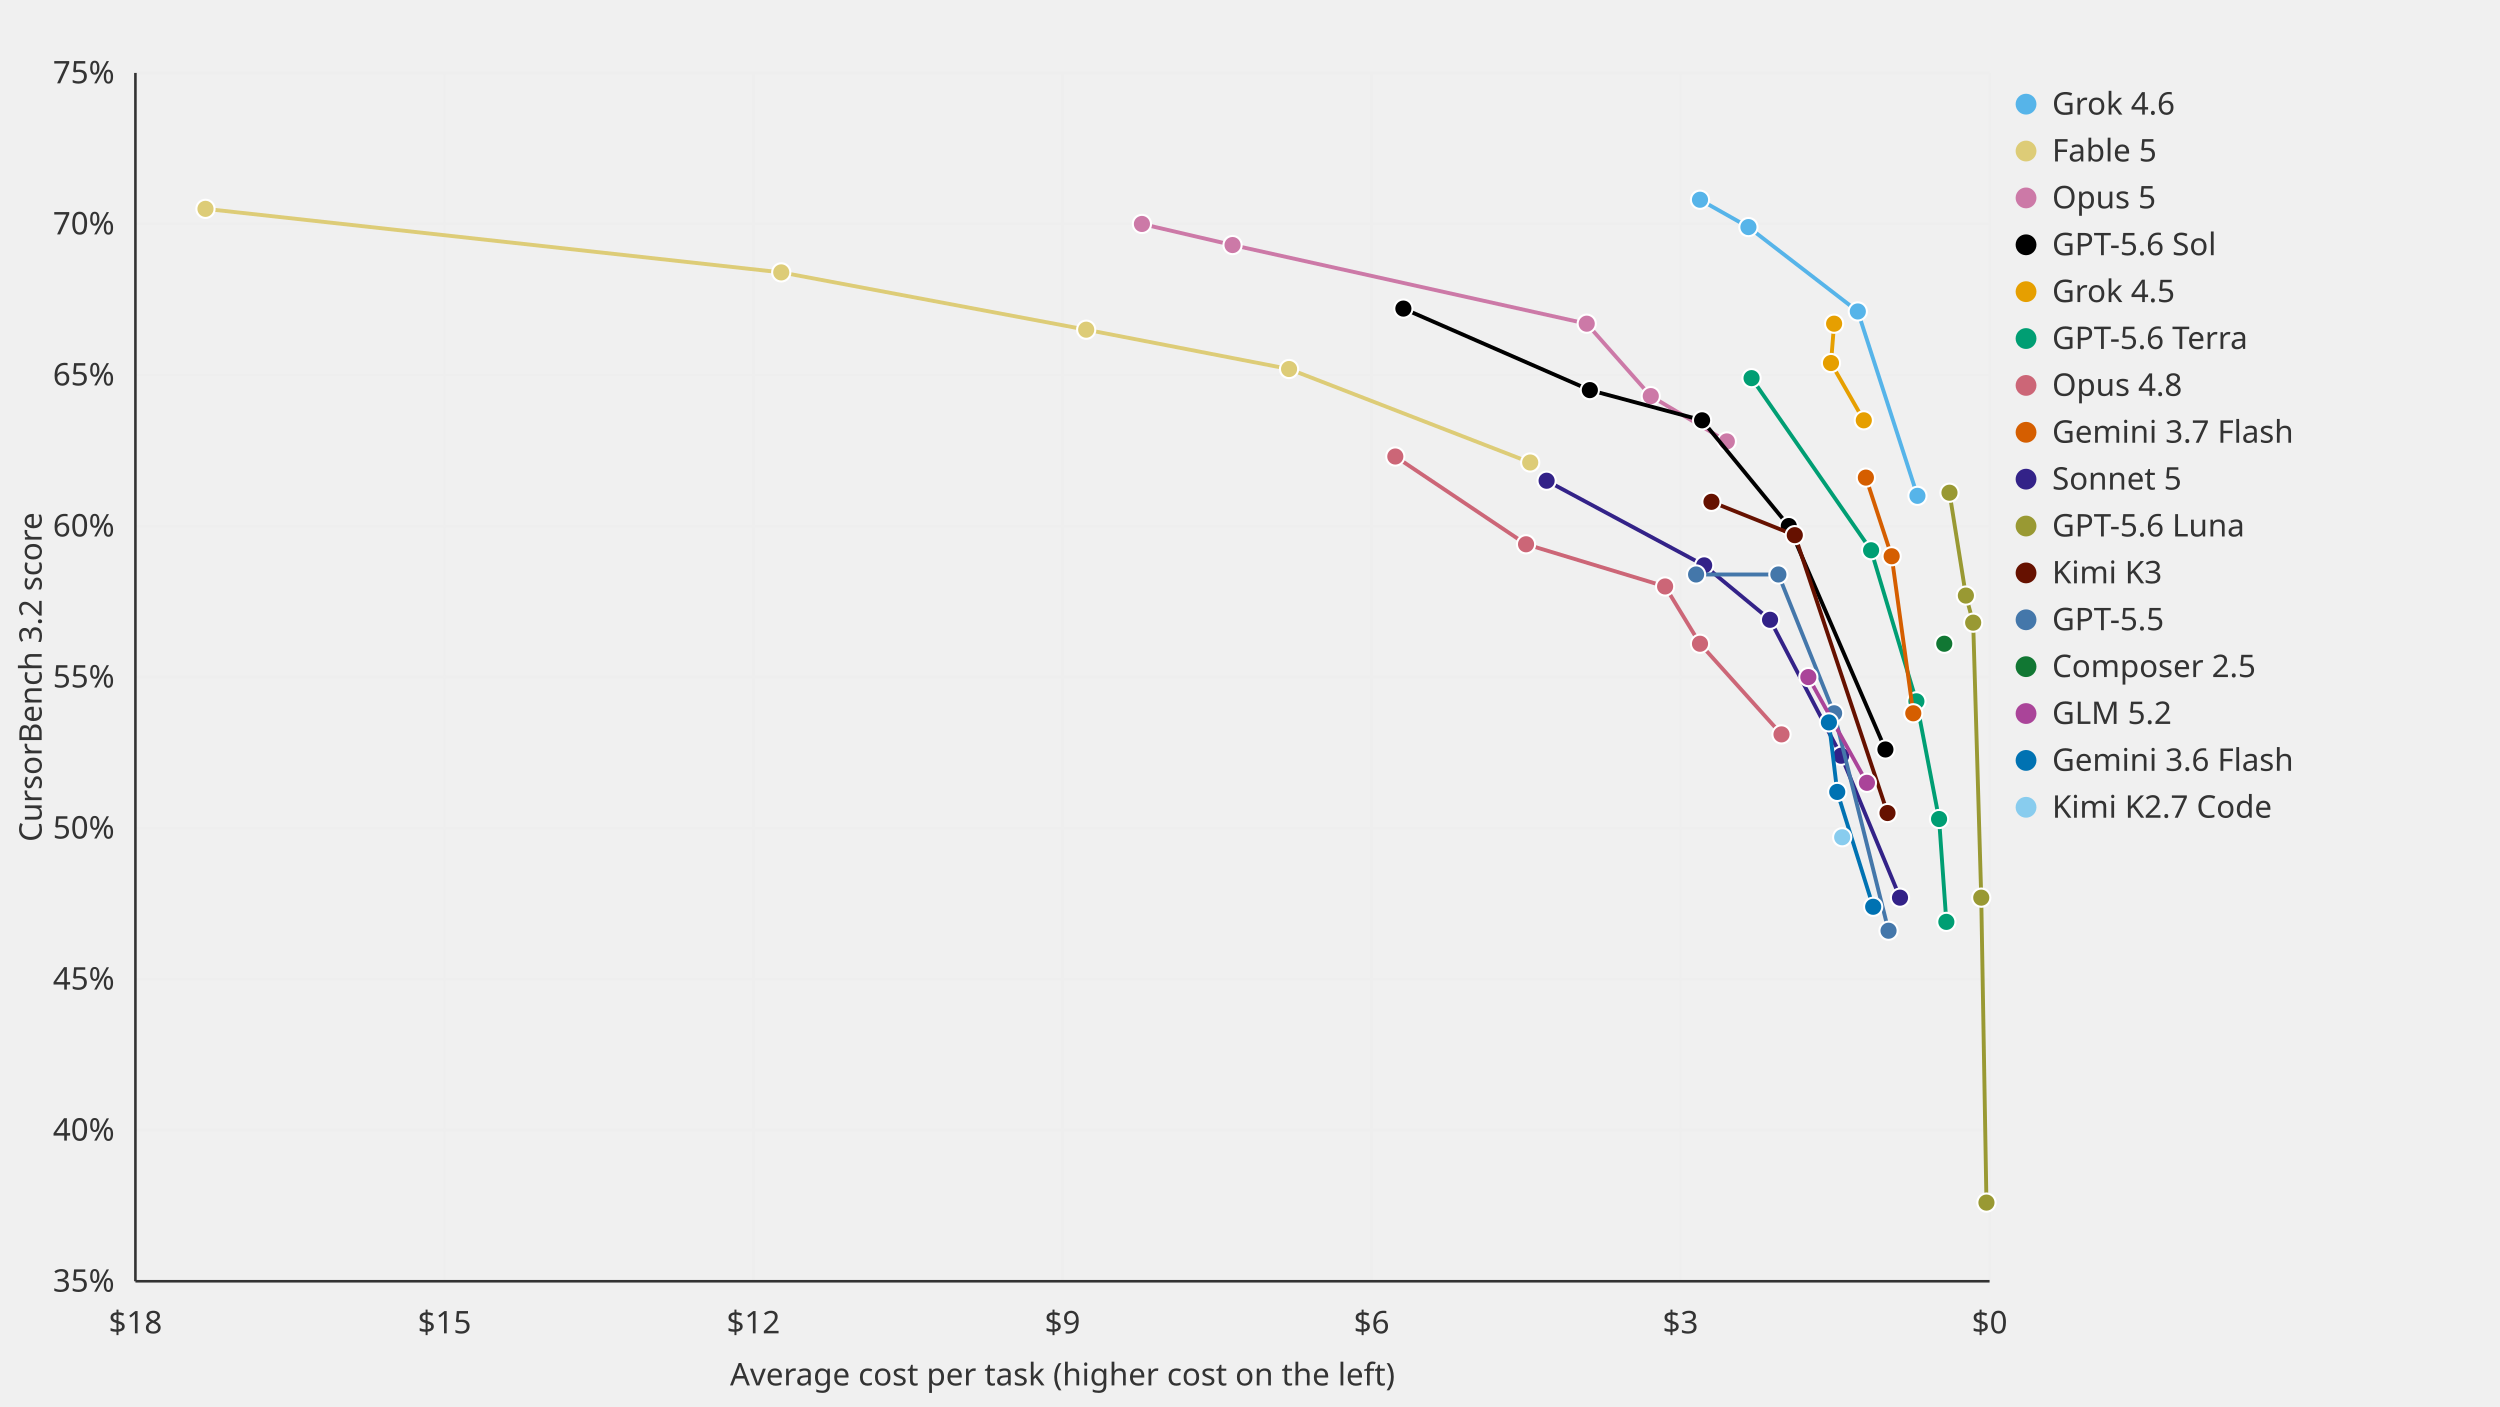
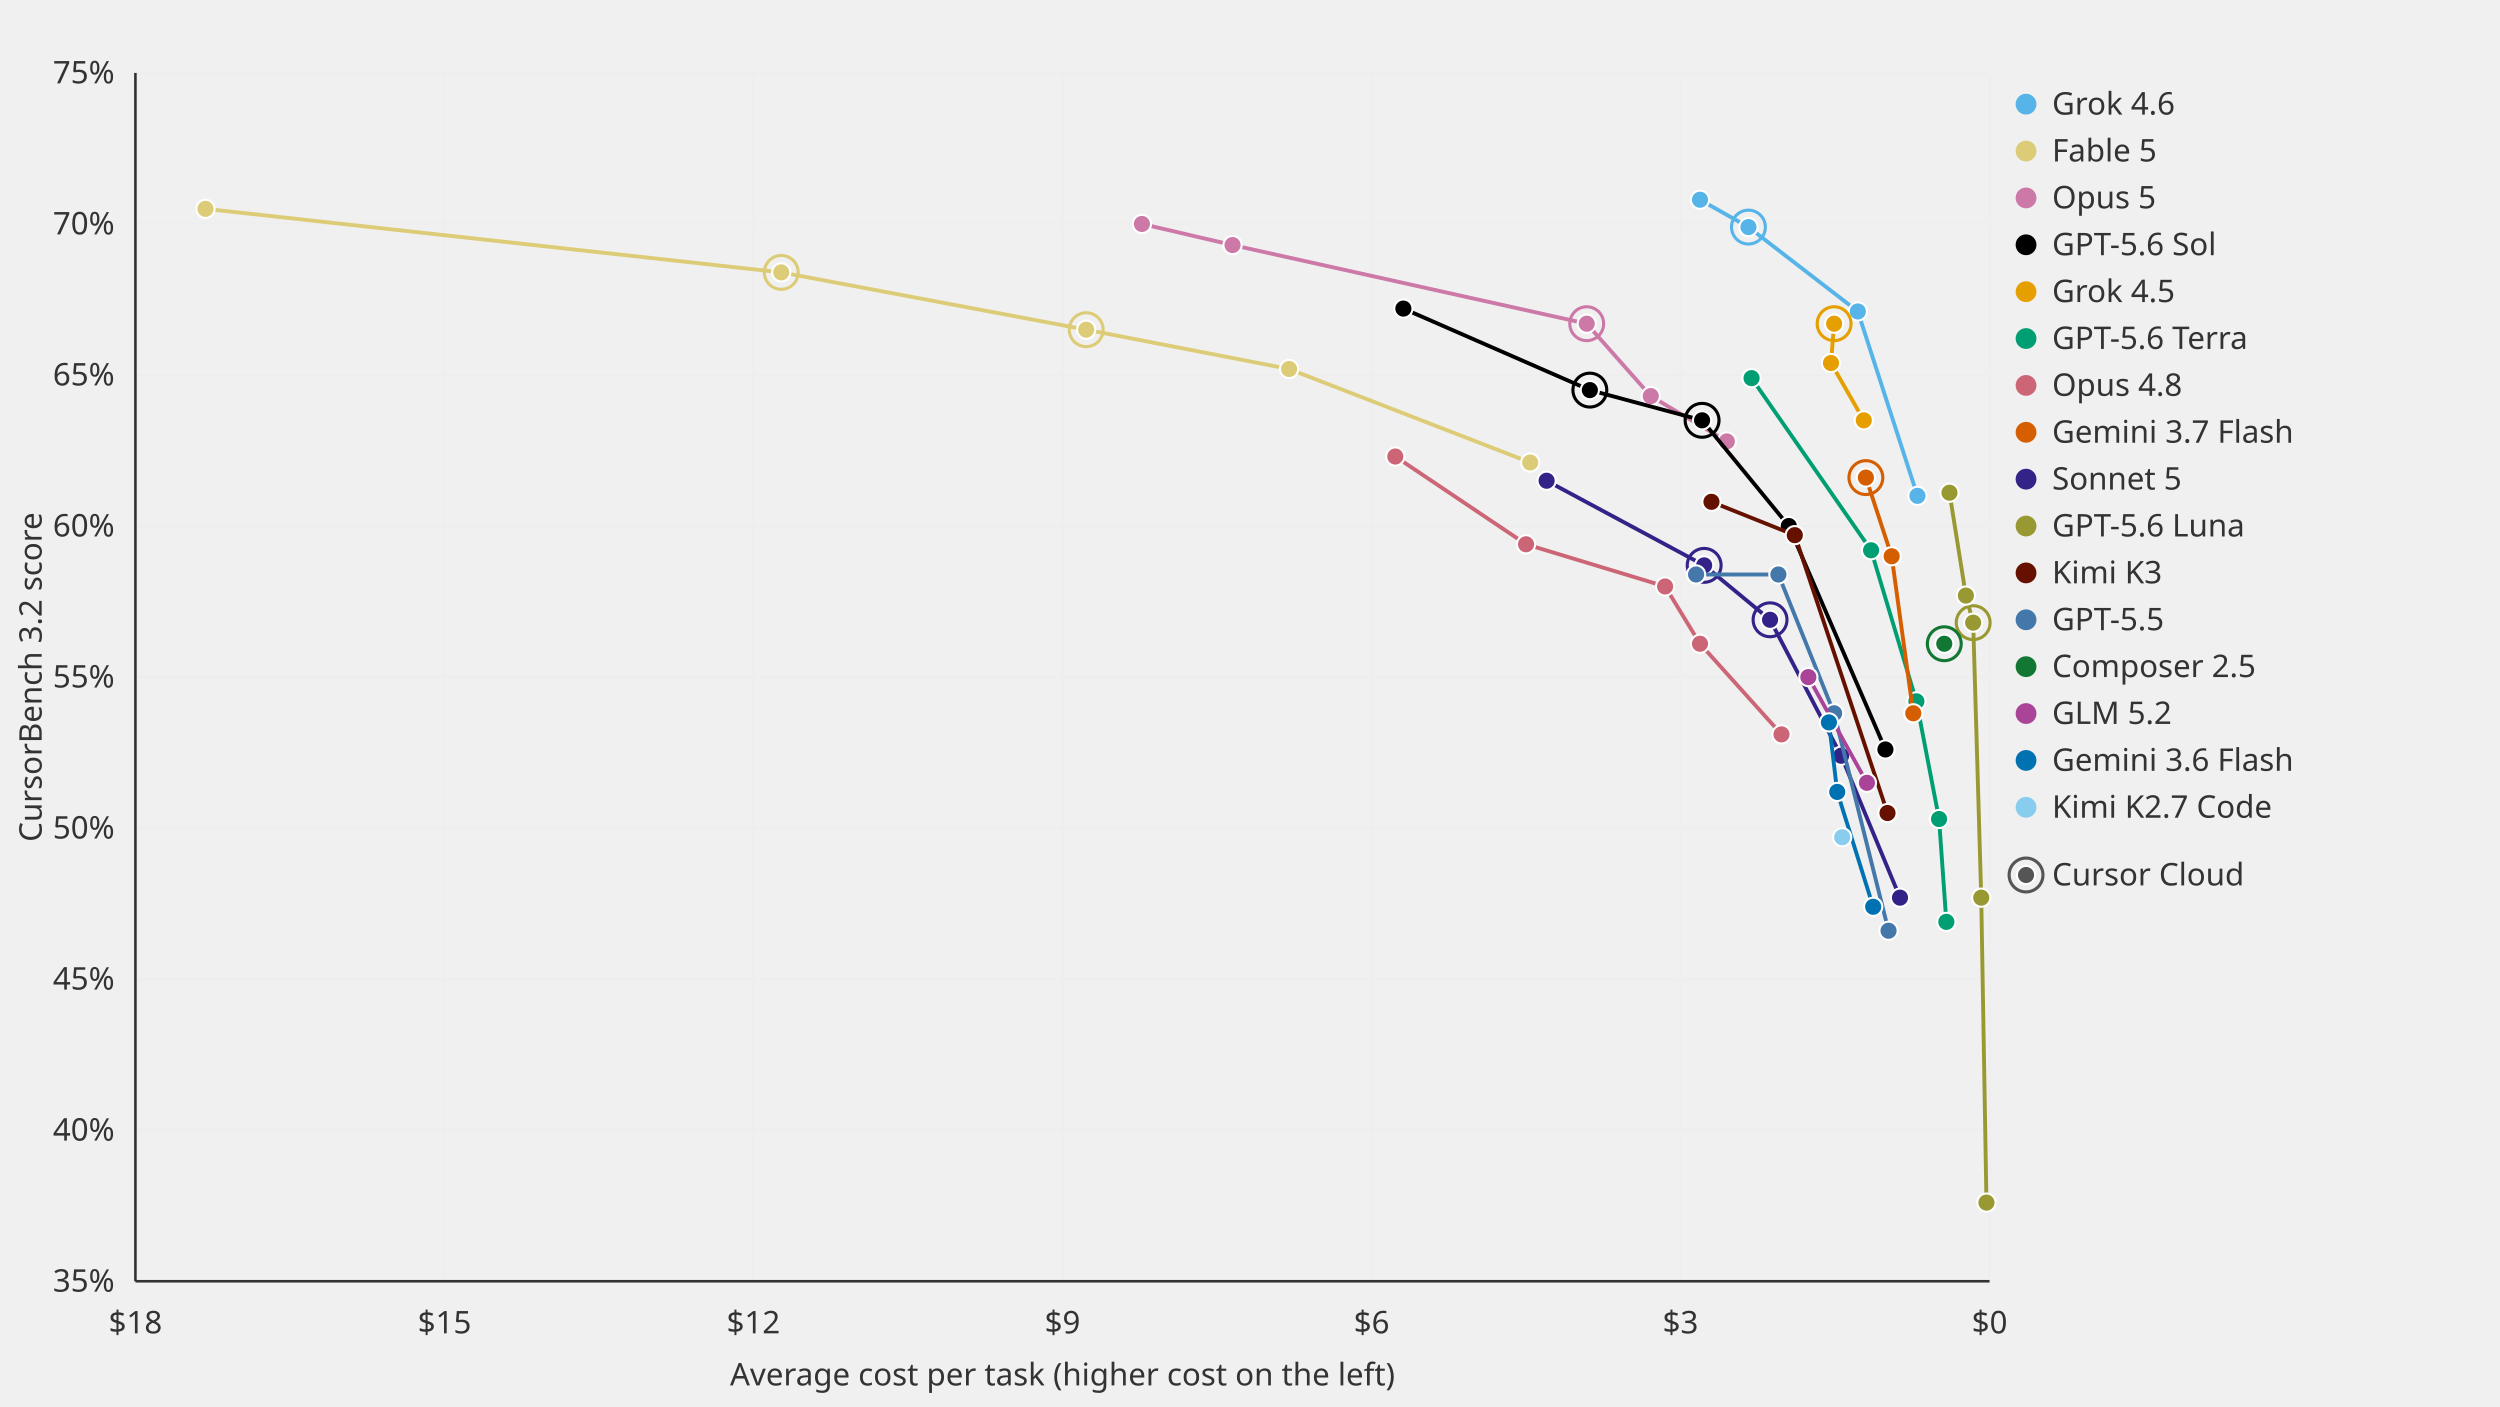
<svg xmlns="http://www.w3.org/2000/svg" viewBox="0 0 960 540" width="960" height="540" role="img" font-family="ui-sans-serif, system-ui, sans-serif" font-size="12" fill="#333">
  <line x1="52" y1="28.0" x2="764" y2="28.0" stroke="#eee" />
  <line x1="52" y1="86.0" x2="764" y2="86.0" stroke="#eee" />
  <line x1="52" y1="144.0" x2="764" y2="144.0" stroke="#eee" />
  <line x1="52" y1="202.0" x2="764" y2="202.0" stroke="#eee" />
  <line x1="52" y1="260.0" x2="764" y2="260.0" stroke="#eee" />
  <line x1="52" y1="318.0" x2="764" y2="318.0" stroke="#eee" />
  <line x1="52" y1="376.0" x2="764" y2="376.0" stroke="#eee" />
  <line x1="52" y1="434.0" x2="764" y2="434.0" stroke="#eee" />
  <line x1="52" y1="492.0" x2="764" y2="492.0" stroke="#eee" />
  <line x1="52.0" y1="28" x2="52.0" y2="492" stroke="#eee" />
  <line x1="170.7" y1="28" x2="170.7" y2="492" stroke="#eee" />
  <line x1="289.3" y1="28" x2="289.3" y2="492" stroke="#eee" />
  <line x1="408.0" y1="28" x2="408.0" y2="492" stroke="#eee" />
  <line x1="526.7" y1="28" x2="526.7" y2="492" stroke="#eee" />
  <line x1="645.3" y1="28" x2="645.3" y2="492" stroke="#eee" />
  <line x1="764.0" y1="28" x2="764.0" y2="492" stroke="#eee" />
  <line x1="52" y1="492" x2="764" y2="492" stroke="#333" />
  <line x1="52" y1="28" x2="52" y2="492" stroke="#333" />
  <text x="44" y="32.0" text-anchor="end">75%</text>
  <text x="44" y="90.0" text-anchor="end">70%</text>
  <text x="44" y="148.0" text-anchor="end">65%</text>
  <text x="44" y="206.0" text-anchor="end">60%</text>
  <text x="44" y="264.0" text-anchor="end">55%</text>
  <text x="44" y="322.0" text-anchor="end">50%</text>
  <text x="44" y="380.0" text-anchor="end">45%</text>
  <text x="44" y="438.0" text-anchor="end">40%</text>
  <text x="44" y="496.0" text-anchor="end">35%</text>
  <text x="52.0" y="512" text-anchor="middle">$18</text>
  <text x="170.7" y="512" text-anchor="middle">$15</text>
  <text x="289.3" y="512" text-anchor="middle">$12</text>
  <text x="408.0" y="512" text-anchor="middle">$9</text>
  <text x="526.7" y="512" text-anchor="middle">$6</text>
  <text x="645.3" y="512" text-anchor="middle">$3</text>
  <text x="764.0" y="512" text-anchor="middle">$0</text>
  <text x="408" y="532" text-anchor="middle">Average cost per task (higher cost on the left)</text>
  <text x="16" y="260" text-anchor="middle" transform="rotate(-90 16 260)">CursorBench 3.2 score</text>
  <polyline fill="none" stroke="#56b4e9" stroke-width="1.5" points="736.3,190.4 713.4,119.6 671.4,87.2 652.8,76.7" />
  <circle cx="736.3" cy="190.4" r="3.5" fill="#56b4e9" stroke="#fff" stroke-width="0.8" />
  <circle cx="713.4" cy="119.6" r="3.5" fill="#56b4e9" stroke="#fff" stroke-width="0.8" />
  <circle cx="671.4" cy="87.2" r="3.5" fill="#56b4e9" stroke="#fff" stroke-width="0.8" />
+   <circle cx="671.4" cy="87.2" r="6.5" fill="none" stroke="#56b4e9" stroke-width="1.2" pointer-events="none" />
  <circle cx="652.8" cy="76.7" r="3.5" fill="#56b4e9" stroke="#fff" stroke-width="0.8" />
  <polyline fill="none" stroke="#ddcc77" stroke-width="1.5" points="587.6,177.6 495.0,141.7 417.1,126.6 300.0,104.6 78.9,80.2" />
  <circle cx="587.6" cy="177.6" r="3.5" fill="#ddcc77" stroke="#fff" stroke-width="0.8" />
  <circle cx="495.0" cy="141.7" r="3.5" fill="#ddcc77" stroke="#fff" stroke-width="0.8" />
  <circle cx="417.1" cy="126.6" r="3.5" fill="#ddcc77" stroke="#fff" stroke-width="0.8" />
+   <circle cx="417.1" cy="126.6" r="6.5" fill="none" stroke="#ddcc77" stroke-width="1.2" pointer-events="none" />
  <circle cx="300.0" cy="104.6" r="3.5" fill="#ddcc77" stroke="#fff" stroke-width="0.8" />
+   <circle cx="300.0" cy="104.6" r="6.5" fill="none" stroke="#ddcc77" stroke-width="1.2" pointer-events="none" />
  <circle cx="78.9" cy="80.2" r="3.5" fill="#ddcc77" stroke="#fff" stroke-width="0.8" />
  <polyline fill="none" stroke="#cc79a7" stroke-width="1.5" points="663.1,169.5 633.9,152.1 609.3,124.3 473.3,94.1 438.5,86.0" />
  <circle cx="663.1" cy="169.5" r="3.5" fill="#cc79a7" stroke="#fff" stroke-width="0.8" />
  <circle cx="633.9" cy="152.1" r="3.5" fill="#cc79a7" stroke="#fff" stroke-width="0.8" />
  <circle cx="609.3" cy="124.3" r="3.5" fill="#cc79a7" stroke="#fff" stroke-width="0.8" />
+   <circle cx="609.3" cy="124.3" r="6.5" fill="none" stroke="#cc79a7" stroke-width="1.2" pointer-events="none" />
  <circle cx="473.3" cy="94.1" r="3.5" fill="#cc79a7" stroke="#fff" stroke-width="0.8" />
  <circle cx="438.5" cy="86.0" r="3.5" fill="#cc79a7" stroke="#fff" stroke-width="0.8" />
  <polyline fill="none" stroke="#000000" stroke-width="1.5" points="724.0,287.8 686.9,202.0 653.6,161.4 610.5,149.8 538.9,118.5" />
  <circle cx="724.0" cy="287.8" r="3.5" fill="#000000" stroke="#fff" stroke-width="0.8" />
  <circle cx="686.9" cy="202.0" r="3.5" fill="#000000" stroke="#fff" stroke-width="0.8" />
  <circle cx="653.6" cy="161.4" r="3.5" fill="#000000" stroke="#fff" stroke-width="0.8" />
+   <circle cx="653.6" cy="161.4" r="6.5" fill="none" stroke="#000000" stroke-width="1.2" pointer-events="none" />
  <circle cx="610.5" cy="149.8" r="3.5" fill="#000000" stroke="#fff" stroke-width="0.8" />
+   <circle cx="610.5" cy="149.8" r="6.5" fill="none" stroke="#000000" stroke-width="1.2" pointer-events="none" />
  <circle cx="538.9" cy="118.5" r="3.5" fill="#000000" stroke="#fff" stroke-width="0.8" />
  <polyline fill="none" stroke="#e69f00" stroke-width="1.5" points="715.7,161.4 703.1,139.4 704.3,124.3" />
  <circle cx="715.7" cy="161.4" r="3.5" fill="#e69f00" stroke="#fff" stroke-width="0.8" />
  <circle cx="703.1" cy="139.4" r="3.5" fill="#e69f00" stroke="#fff" stroke-width="0.8" />
  <circle cx="704.3" cy="124.3" r="3.5" fill="#e69f00" stroke="#fff" stroke-width="0.8" />
+   <circle cx="704.3" cy="124.3" r="6.5" fill="none" stroke="#e69f00" stroke-width="1.2" pointer-events="none" />
  <polyline fill="none" stroke="#009e73" stroke-width="1.5" points="747.4,354.0 744.6,314.5 735.9,269.3 718.5,211.3 672.6,145.2" />
  <circle cx="747.4" cy="354.0" r="3.5" fill="#009e73" stroke="#fff" stroke-width="0.8" />
  <circle cx="744.6" cy="314.5" r="3.5" fill="#009e73" stroke="#fff" stroke-width="0.8" />
  <circle cx="735.9" cy="269.3" r="3.5" fill="#009e73" stroke="#fff" stroke-width="0.8" />
  <circle cx="718.5" cy="211.3" r="3.5" fill="#009e73" stroke="#fff" stroke-width="0.8" />
  <circle cx="672.6" cy="145.2" r="3.5" fill="#009e73" stroke="#fff" stroke-width="0.8" />
  <polyline fill="none" stroke="#cc6677" stroke-width="1.5" points="684.1,282.0 652.8,247.2 639.4,225.2 586.0,209.0 535.8,175.3" />
  <circle cx="684.1" cy="282.0" r="3.5" fill="#cc6677" stroke="#fff" stroke-width="0.8" />
  <circle cx="652.8" cy="247.2" r="3.5" fill="#cc6677" stroke="#fff" stroke-width="0.8" />
  <circle cx="639.4" cy="225.2" r="3.5" fill="#cc6677" stroke="#fff" stroke-width="0.8" />
  <circle cx="586.0" cy="209.0" r="3.5" fill="#cc6677" stroke="#fff" stroke-width="0.8" />
  <circle cx="535.8" cy="175.3" r="3.5" fill="#cc6677" stroke="#fff" stroke-width="0.8" />
  <polyline fill="none" stroke="#d55e00" stroke-width="1.5" points="734.7,273.9 726.4,213.6 716.5,183.4" />
  <circle cx="734.7" cy="273.9" r="3.5" fill="#d55e00" stroke="#fff" stroke-width="0.8" />
  <circle cx="726.4" cy="213.6" r="3.5" fill="#d55e00" stroke="#fff" stroke-width="0.8" />
  <circle cx="716.5" cy="183.4" r="3.5" fill="#d55e00" stroke="#fff" stroke-width="0.8" />
+   <circle cx="716.5" cy="183.4" r="6.5" fill="none" stroke="#d55e00" stroke-width="1.2" pointer-events="none" />
  <polyline fill="none" stroke="#332288" stroke-width="1.5" points="729.6,344.7 707.0,290.2 679.7,238.0 654.4,217.1 593.9,184.6" />
  <circle cx="729.6" cy="344.7" r="3.5" fill="#332288" stroke="#fff" stroke-width="0.8" />
  <circle cx="707.0" cy="290.2" r="3.5" fill="#332288" stroke="#fff" stroke-width="0.8" />
  <circle cx="679.7" cy="238.0" r="3.5" fill="#332288" stroke="#fff" stroke-width="0.8" />
+   <circle cx="679.7" cy="238.0" r="6.5" fill="none" stroke="#332288" stroke-width="1.2" pointer-events="none" />
  <circle cx="654.4" cy="217.1" r="3.5" fill="#332288" stroke="#fff" stroke-width="0.8" />
+   <circle cx="654.4" cy="217.1" r="6.5" fill="none" stroke="#332288" stroke-width="1.2" pointer-events="none" />
  <circle cx="593.9" cy="184.6" r="3.5" fill="#332288" stroke="#fff" stroke-width="0.8" />
  <polyline fill="none" stroke="#999933" stroke-width="1.5" points="762.8,461.8 760.8,344.7 757.7,239.1 754.9,228.7 748.6,189.2" />
  <circle cx="762.8" cy="461.8" r="3.5" fill="#999933" stroke="#fff" stroke-width="0.8" />
  <circle cx="760.8" cy="344.7" r="3.5" fill="#999933" stroke="#fff" stroke-width="0.8" />
  <circle cx="757.7" cy="239.1" r="3.5" fill="#999933" stroke="#fff" stroke-width="0.8" />
+   <circle cx="757.7" cy="239.1" r="6.5" fill="none" stroke="#999933" stroke-width="1.2" pointer-events="none" />
  <circle cx="754.9" cy="228.7" r="3.5" fill="#999933" stroke="#fff" stroke-width="0.8" />
  <circle cx="748.6" cy="189.2" r="3.5" fill="#999933" stroke="#fff" stroke-width="0.8" />
  <polyline fill="none" stroke="#661100" stroke-width="1.5" points="724.8,312.2 689.2,205.5 657.2,192.7" />
  <circle cx="724.8" cy="312.2" r="3.5" fill="#661100" stroke="#fff" stroke-width="0.8" />
  <circle cx="689.2" cy="205.5" r="3.5" fill="#661100" stroke="#fff" stroke-width="0.8" />
  <circle cx="657.2" cy="192.7" r="3.5" fill="#661100" stroke="#fff" stroke-width="0.8" />
  <polyline fill="none" stroke="#4477aa" stroke-width="1.5" points="725.2,357.4 704.3,273.9 682.9,220.6 651.3,220.6" />
  <circle cx="725.2" cy="357.4" r="3.5" fill="#4477aa" stroke="#fff" stroke-width="0.8" />
  <circle cx="704.3" cy="273.9" r="3.5" fill="#4477aa" stroke="#fff" stroke-width="0.8" />
  <circle cx="682.9" cy="220.6" r="3.5" fill="#4477aa" stroke="#fff" stroke-width="0.8" />
  <circle cx="651.3" cy="220.6" r="3.5" fill="#4477aa" stroke="#fff" stroke-width="0.8" />
  <circle cx="746.6" cy="247.2" r="3.5" fill="#117733" stroke="#fff" stroke-width="0.8" />
+   <circle cx="746.6" cy="247.2" r="6.5" fill="none" stroke="#117733" stroke-width="1.2" pointer-events="none" />
  <polyline fill="none" stroke="#aa4499" stroke-width="1.5" points="716.9,300.6 694.4,260.0" />
  <circle cx="716.9" cy="300.6" r="3.5" fill="#aa4499" stroke="#fff" stroke-width="0.8" />
  <circle cx="694.4" cy="260.0" r="3.5" fill="#aa4499" stroke="#fff" stroke-width="0.8" />
  <polyline fill="none" stroke="#0072b2" stroke-width="1.5" points="719.3,348.2 705.5,304.1 702.3,277.4" />
  <circle cx="719.3" cy="348.2" r="3.5" fill="#0072b2" stroke="#fff" stroke-width="0.8" />
  <circle cx="705.5" cy="304.1" r="3.5" fill="#0072b2" stroke="#fff" stroke-width="0.8" />
  <circle cx="702.3" cy="277.4" r="3.5" fill="#0072b2" stroke="#fff" stroke-width="0.8" />
  <circle cx="707.4" cy="321.5" r="3.5" fill="#88ccee" stroke="#fff" stroke-width="0.8" />
  <circle cx="778" cy="40" r="4" fill="#56b4e9" />
  <text x="788" y="44">Grok 4.6</text>
  <circle cx="778" cy="58" r="4" fill="#ddcc77" />
  <text x="788" y="62">Fable 5</text>
  <circle cx="778" cy="76" r="4" fill="#cc79a7" />
  <text x="788" y="80">Opus 5</text>
  <circle cx="778" cy="94" r="4" fill="#000000" />
  <text x="788" y="98">GPT-5.6 Sol</text>
  <circle cx="778" cy="112" r="4" fill="#e69f00" />
  <text x="788" y="116">Grok 4.5</text>
  <circle cx="778" cy="130" r="4" fill="#009e73" />
  <text x="788" y="134">GPT-5.6 Terra</text>
  <circle cx="778" cy="148" r="4" fill="#cc6677" />
  <text x="788" y="152">Opus 4.8</text>
  <circle cx="778" cy="166" r="4" fill="#d55e00" />
  <text x="788" y="170">Gemini 3.7 Flash</text>
  <circle cx="778" cy="184" r="4" fill="#332288" />
  <text x="788" y="188">Sonnet 5</text>
  <circle cx="778" cy="202" r="4" fill="#999933" />
  <text x="788" y="206">GPT-5.6 Luna</text>
  <circle cx="778" cy="220" r="4" fill="#661100" />
  <text x="788" y="224">Kimi K3</text>
  <circle cx="778" cy="238" r="4" fill="#4477aa" />
  <text x="788" y="242">GPT-5.5</text>
  <circle cx="778" cy="256" r="4" fill="#117733" />
  <text x="788" y="260">Composer 2.5</text>
  <circle cx="778" cy="274" r="4" fill="#aa4499" />
  <text x="788" y="278">GLM 5.2</text>
  <circle cx="778" cy="292" r="4" fill="#0072b2" />
  <text x="788" y="296">Gemini 3.6 Flash</text>
  <circle cx="778" cy="310" r="4" fill="#88ccee" />
  <text x="788" y="314">Kimi K2.7 Code</text>
+   <circle cx="778" cy="336" r="3.5" fill="#555" stroke="#fff" stroke-width="0.8" />
+   <circle cx="778" cy="336" r="6.5" fill="none" stroke="#555" stroke-width="1.2" />
+   <text x="788" y="340">Cursor Cloud</text>
</svg>
